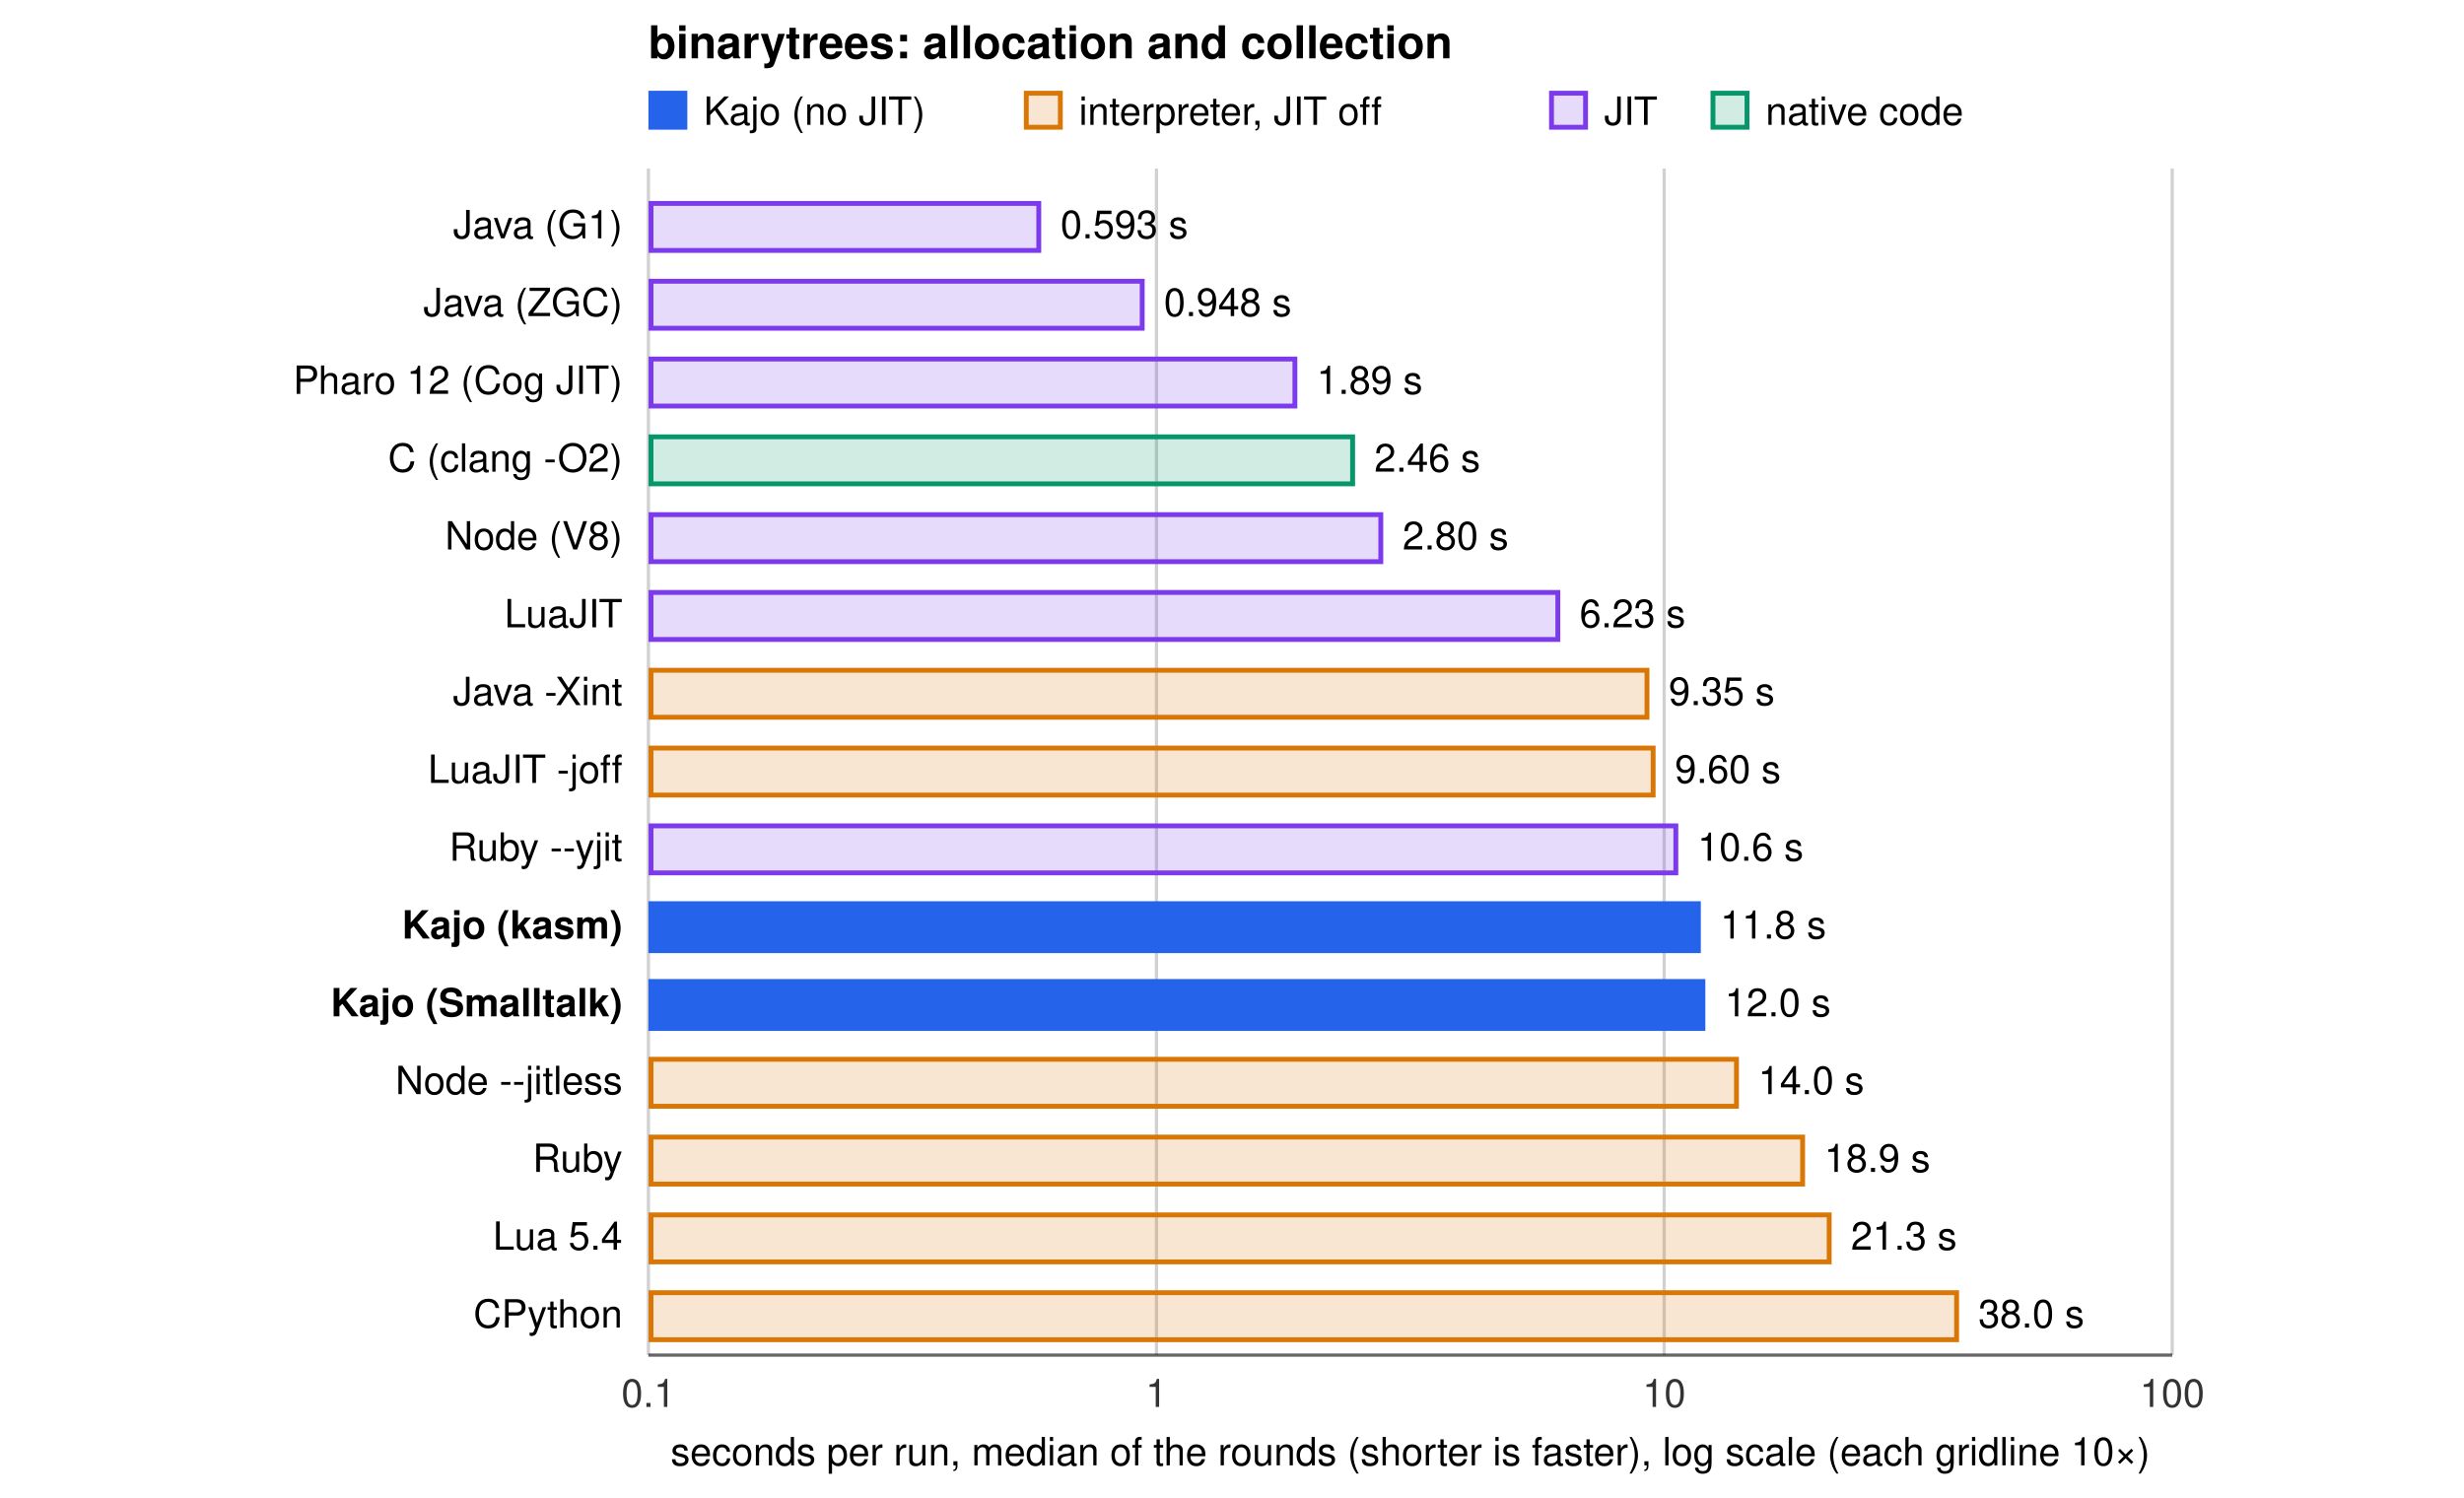
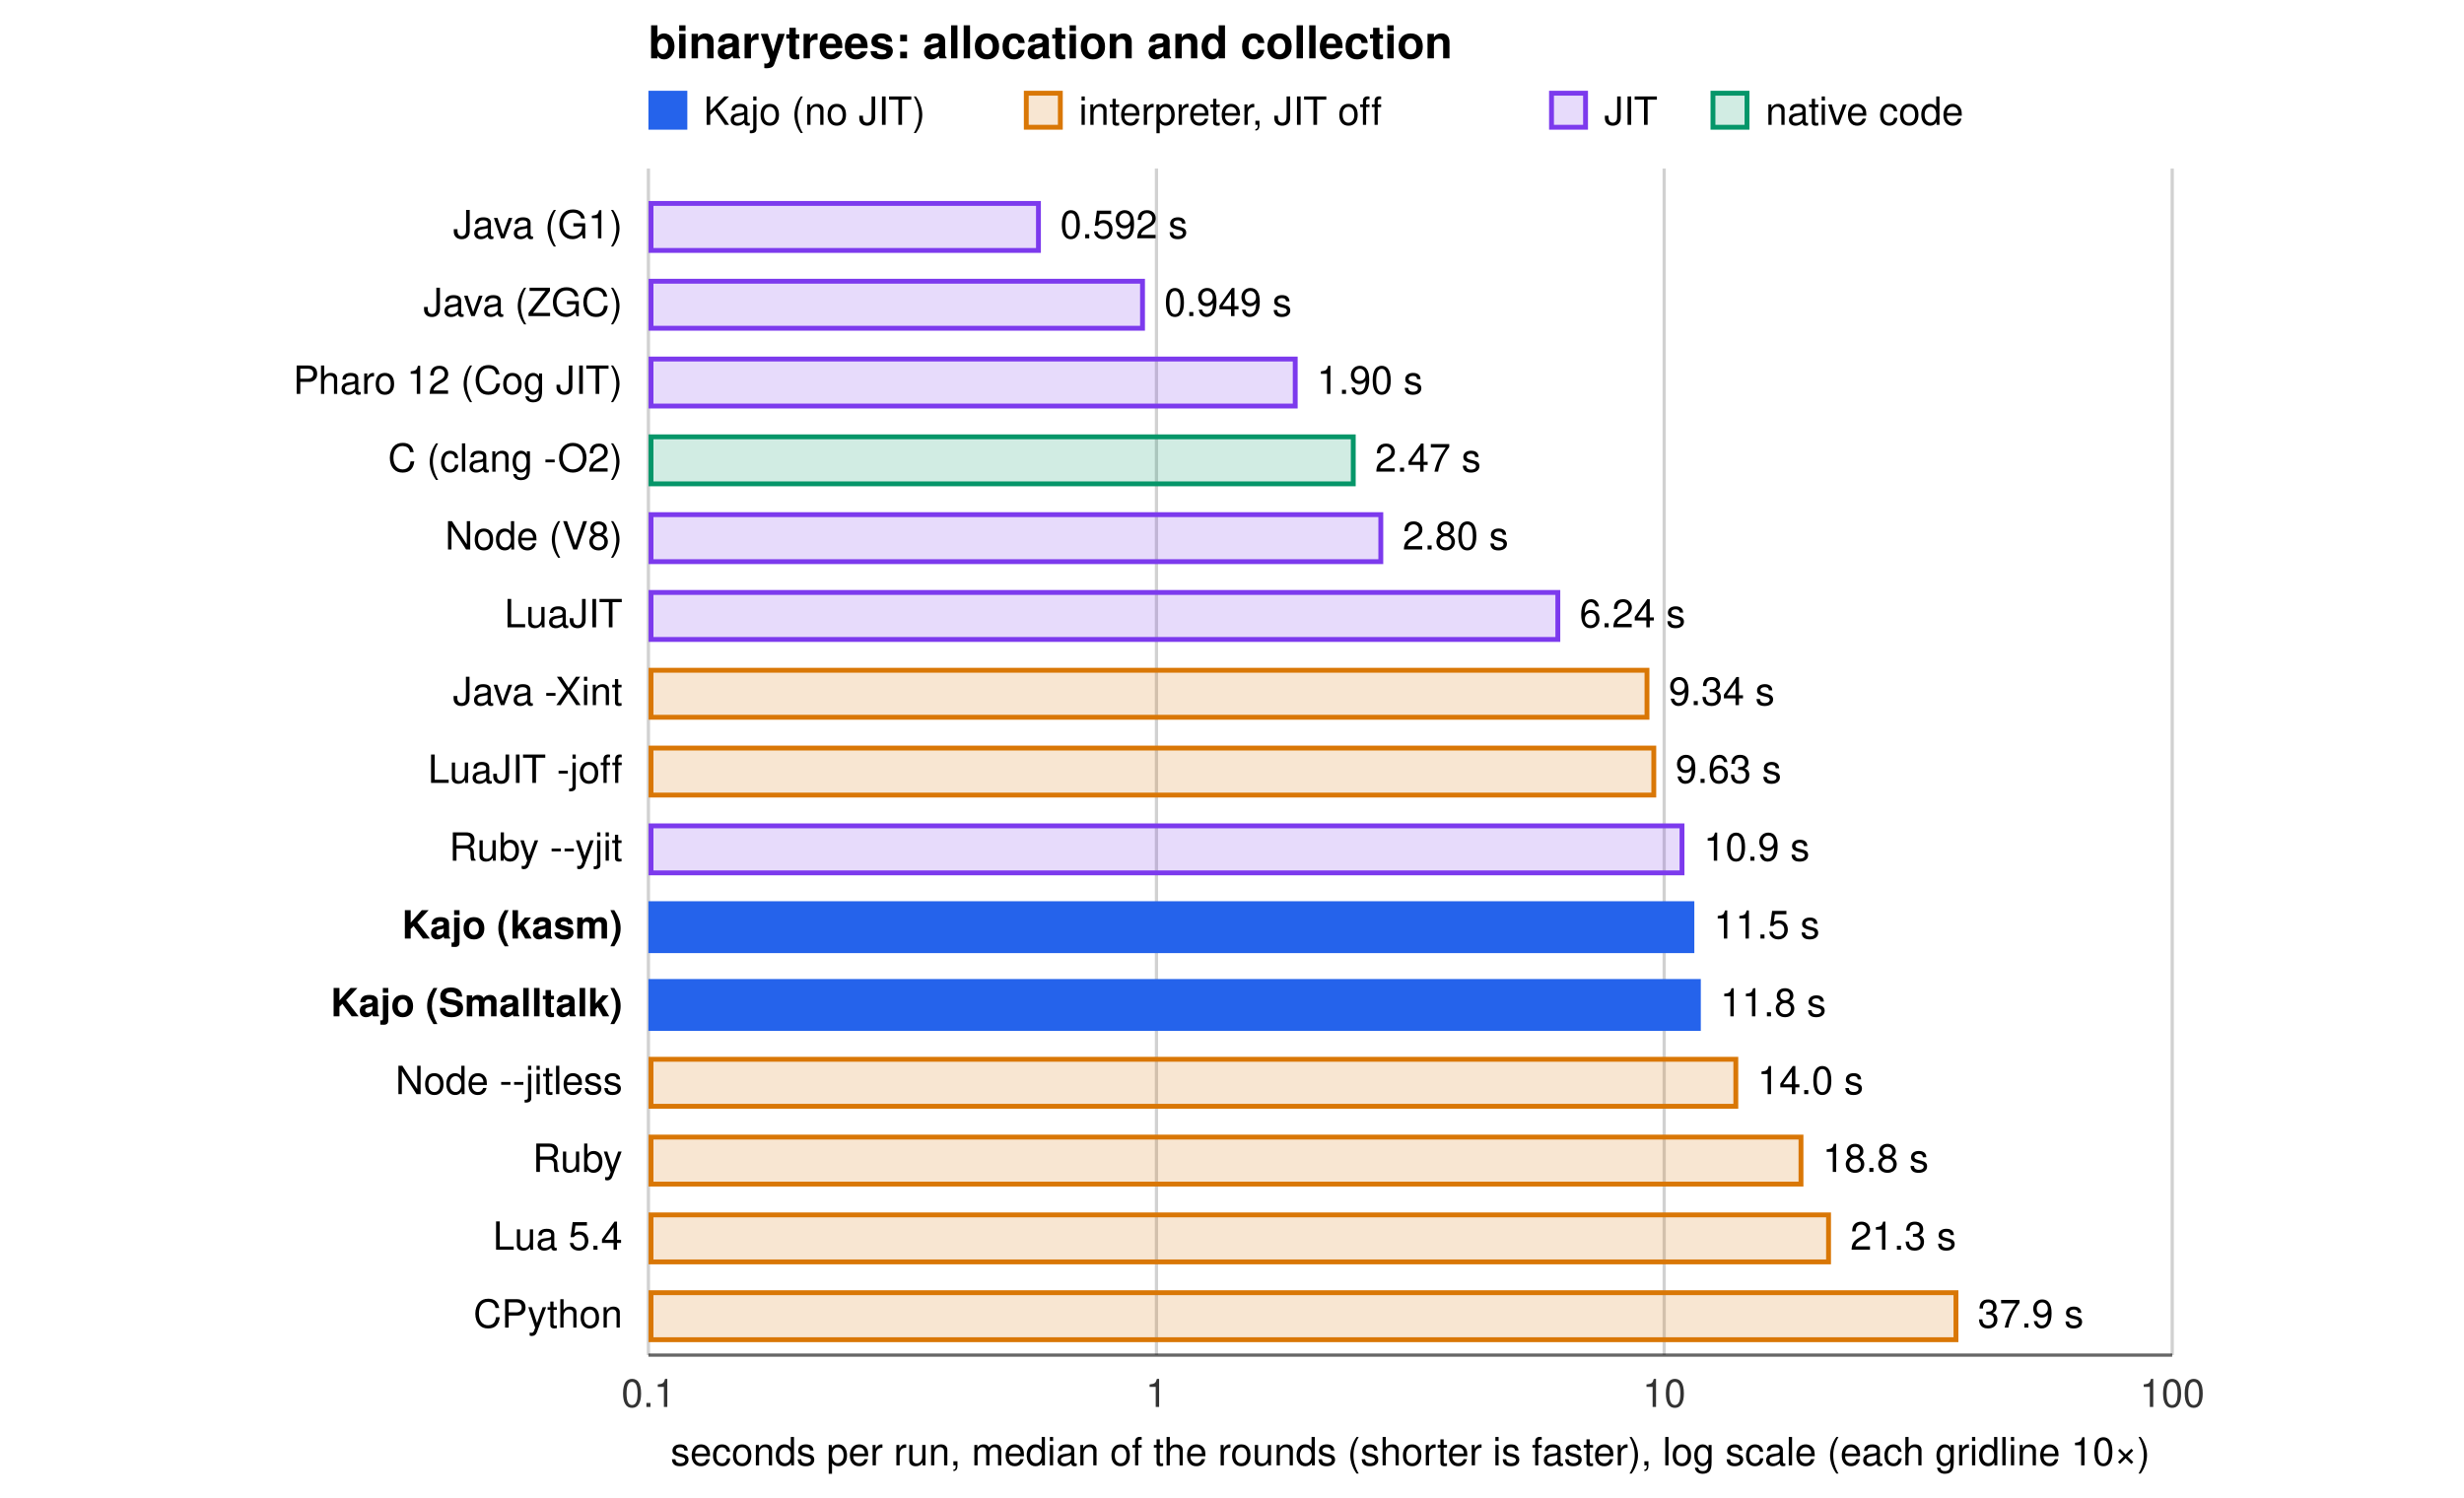
<svg xmlns="http://www.w3.org/2000/svg" width="760" height="462" viewBox="0 0 760 462" font-family="-apple-system, BlinkMacSystemFont, 'Segoe UI', Helvetica, Arial, sans-serif" font-size="12" role="img" aria-label="binarytrees: allocation and collection">
  <g fill="currentColor">
    <text x="200" y="18" font-size="14" font-weight="600">binarytrees: allocation and collection</text>
  </g>
  <rect x="200" y="28" width="12" height="12" fill="#2563eb" />
  <text x="217" y="38.5" fill="currentColor">Kajo (no JIT)</text>
  <rect x="316.55" y="28.75" width="10.5" height="10.5" fill="#d97706" fill-opacity="0.18" stroke="#d97706" stroke-width="1.5" />
  <text x="332.8" y="38.5" fill="currentColor">interpreter, JIT off</text>
  <rect x="478.55" y="28.75" width="10.5" height="10.5" fill="#7c3aed" fill-opacity="0.18" stroke="#7c3aed" stroke-width="1.5" />
  <text x="494.8" y="38.5" fill="currentColor">JIT</text>
  <rect x="528.35" y="28.75" width="10.5" height="10.5" fill="#059669" fill-opacity="0.18" stroke="#059669" stroke-width="1.5" />
  <text x="544.6" y="38.5" fill="currentColor">native code</text>
  <g stroke="currentColor" stroke-opacity="0.18">
    <line x1="200.0" y1="52" x2="200.0" y2="418" />
    <line x1="356.7" y1="52" x2="356.7" y2="418" />
    <line x1="513.3" y1="52" x2="513.3" y2="418" />
    <line x1="670.0" y1="52" x2="670.0" y2="418" />
  </g>
  <line x1="200" y1="418" x2="670" y2="418" stroke="currentColor" stroke-opacity="0.6" />
  <g fill="currentColor" fill-opacity="0.8" text-anchor="middle">
    <text x="200.0" y="434">0.1</text>
    <text x="356.7" y="434">1</text>
    <text x="513.3" y="434">10</text>
    <text x="670.0" y="434">100</text>
  </g>
  <text x="435.0" y="452" fill="currentColor" text-anchor="middle">seconds per run, median of the rounds (shorter is faster), log scale (each gridline 10×)</text>
  <text x="192" y="73.5" fill="currentColor" text-anchor="end">Java (G1)</text>
-   <rect x="200.8" y="62.75" width="119.6" height="14.5" fill="#7c3aed" fill-opacity="0.18" stroke="#7c3aed" stroke-width="1.5" />
-   <text x="327.1" y="73.5" fill="currentColor">0.593 s</text>
+   <rect x="200.8" y="62.75" width="119.5" height="14.5" fill="#7c3aed" fill-opacity="0.18" stroke="#7c3aed" stroke-width="1.5" />
+   <text x="327.0" y="73.5" fill="currentColor">0.592 s</text>
  <text x="192" y="97.5" fill="currentColor" text-anchor="end">Java (ZGC)</text>
-   <rect x="200.8" y="86.75" width="151.5" height="14.5" fill="#7c3aed" fill-opacity="0.18" stroke="#7c3aed" stroke-width="1.5" />
-   <text x="359.0" y="97.5" fill="currentColor">0.948 s</text>
+   <rect x="200.8" y="86.75" width="151.6" height="14.5" fill="#7c3aed" fill-opacity="0.18" stroke="#7c3aed" stroke-width="1.5" />
+   <text x="359.1" y="97.5" fill="currentColor">0.949 s</text>
  <text x="192" y="121.5" fill="currentColor" text-anchor="end">Pharo 12 (Cog JIT)</text>
-   <rect x="200.8" y="110.75" width="198.6" height="14.5" fill="#7c3aed" fill-opacity="0.18" stroke="#7c3aed" stroke-width="1.5" />
-   <text x="406.1" y="121.5" fill="currentColor">1.89 s</text>
+   <rect x="200.8" y="110.75" width="198.7" height="14.5" fill="#7c3aed" fill-opacity="0.18" stroke="#7c3aed" stroke-width="1.5" />
+   <text x="406.2" y="121.5" fill="currentColor">1.90 s</text>
  <text x="192" y="145.5" fill="currentColor" text-anchor="end">C (clang -O2)</text>
-   <rect x="200.8" y="134.75" width="216.4" height="14.5" fill="#059669" fill-opacity="0.18" stroke="#059669" stroke-width="1.5" />
-   <text x="423.9" y="145.5" fill="currentColor">2.46 s</text>
+   <rect x="200.8" y="134.75" width="216.6" height="14.5" fill="#059669" fill-opacity="0.18" stroke="#059669" stroke-width="1.5" />
+   <text x="424.1" y="145.5" fill="currentColor">2.47 s</text>
  <text x="192" y="169.5" fill="currentColor" text-anchor="end">Node (V8)</text>
  <rect x="200.8" y="158.75" width="225.1" height="14.5" fill="#7c3aed" fill-opacity="0.18" stroke="#7c3aed" stroke-width="1.5" />
  <text x="432.6" y="169.5" fill="currentColor">2.80 s</text>
  <text x="192" y="193.5" fill="currentColor" text-anchor="end">LuaJIT</text>
  <rect x="200.8" y="182.75" width="279.7" height="14.5" fill="#7c3aed" fill-opacity="0.18" stroke="#7c3aed" stroke-width="1.5" />
-   <text x="487.2" y="193.5" fill="currentColor">6.23 s</text>
+   <text x="487.2" y="193.5" fill="currentColor">6.24 s</text>
  <text x="192" y="217.5" fill="currentColor" text-anchor="end">Java -Xint</text>
  <rect x="200.8" y="206.75" width="307.2" height="14.5" fill="#d97706" fill-opacity="0.18" stroke="#d97706" stroke-width="1.5" />
-   <text x="514.7" y="217.5" fill="currentColor">9.35 s</text>
+   <text x="514.7" y="217.5" fill="currentColor">9.34 s</text>
  <text x="192" y="241.5" fill="currentColor" text-anchor="end">LuaJIT -joff</text>
-   <rect x="200.8" y="230.75" width="309.1" height="14.5" fill="#d97706" fill-opacity="0.18" stroke="#d97706" stroke-width="1.5" />
-   <text x="516.6" y="241.5" fill="currentColor">9.60 s</text>
+   <rect x="200.8" y="230.75" width="309.3" height="14.5" fill="#d97706" fill-opacity="0.18" stroke="#d97706" stroke-width="1.5" />
+   <text x="516.8" y="241.5" fill="currentColor">9.63 s</text>
  <text x="192" y="265.5" fill="currentColor" text-anchor="end">Ruby --yjit</text>
-   <rect x="200.8" y="254.75" width="316.1" height="14.5" fill="#7c3aed" fill-opacity="0.18" stroke="#7c3aed" stroke-width="1.5" />
-   <text x="523.6" y="265.5" fill="currentColor">10.6 s</text>
+   <rect x="200.8" y="254.75" width="318.0" height="14.5" fill="#7c3aed" fill-opacity="0.18" stroke="#7c3aed" stroke-width="1.5" />
+   <text x="525.5" y="265.5" fill="currentColor">10.9 s</text>
  <text x="192" y="289.5" fill="currentColor" text-anchor="end" font-weight="600">Kajo (kasm)</text>
-   <rect x="200.0" y="278" width="324.6" height="16" fill="#2563eb" />
-   <text x="530.6" y="289.5" fill="currentColor">11.8 s</text>
+   <rect x="200.0" y="278" width="322.6" height="16" fill="#2563eb" />
+   <text x="528.6" y="289.5" fill="currentColor">11.5 s</text>
  <text x="192" y="313.5" fill="currentColor" text-anchor="end" font-weight="600">Kajo (Smalltalk)</text>
-   <rect x="200.0" y="302" width="326.0" height="16" fill="#2563eb" />
-   <text x="532.0" y="313.5" fill="currentColor">12.0 s</text>
+   <rect x="200.0" y="302" width="324.6" height="16" fill="#2563eb" />
+   <text x="530.6" y="313.5" fill="currentColor">11.8 s</text>
  <text x="192" y="337.5" fill="currentColor" text-anchor="end">Node --jitless</text>
-   <rect x="200.8" y="326.75" width="334.8" height="14.5" fill="#d97706" fill-opacity="0.18" stroke="#d97706" stroke-width="1.5" />
-   <text x="542.3" y="337.5" fill="currentColor">14.0 s</text>
+   <rect x="200.8" y="326.75" width="334.6" height="14.5" fill="#d97706" fill-opacity="0.18" stroke="#d97706" stroke-width="1.5" />
+   <text x="542.1" y="337.5" fill="currentColor">14.0 s</text>
  <text x="192" y="361.5" fill="currentColor" text-anchor="end">Ruby</text>
-   <rect x="200.8" y="350.75" width="355.2" height="14.5" fill="#d97706" fill-opacity="0.18" stroke="#d97706" stroke-width="1.5" />
-   <text x="562.7" y="361.5" fill="currentColor">18.9 s</text>
+   <rect x="200.8" y="350.75" width="354.7" height="14.5" fill="#d97706" fill-opacity="0.18" stroke="#d97706" stroke-width="1.5" />
+   <text x="562.2" y="361.5" fill="currentColor">18.8 s</text>
  <text x="192" y="385.5" fill="currentColor" text-anchor="end">Lua 5.4</text>
-   <rect x="200.8" y="374.75" width="363.4" height="14.5" fill="#d97706" fill-opacity="0.18" stroke="#d97706" stroke-width="1.5" />
-   <text x="570.9" y="385.5" fill="currentColor">21.3 s</text>
+   <rect x="200.8" y="374.75" width="363.2" height="14.5" fill="#d97706" fill-opacity="0.18" stroke="#d97706" stroke-width="1.5" />
+   <text x="570.7" y="385.5" fill="currentColor">21.3 s</text>
  <text x="192" y="409.5" fill="currentColor" text-anchor="end">CPython</text>
-   <rect x="200.8" y="398.75" width="402.7" height="14.5" fill="#d97706" fill-opacity="0.18" stroke="#d97706" stroke-width="1.5" />
-   <text x="610.2" y="409.5" fill="currentColor">38.0 s</text>
+   <rect x="200.8" y="398.75" width="402.5" height="14.5" fill="#d97706" fill-opacity="0.18" stroke="#d97706" stroke-width="1.5" />
+   <text x="610.0" y="409.5" fill="currentColor">37.9 s</text>
</svg>
